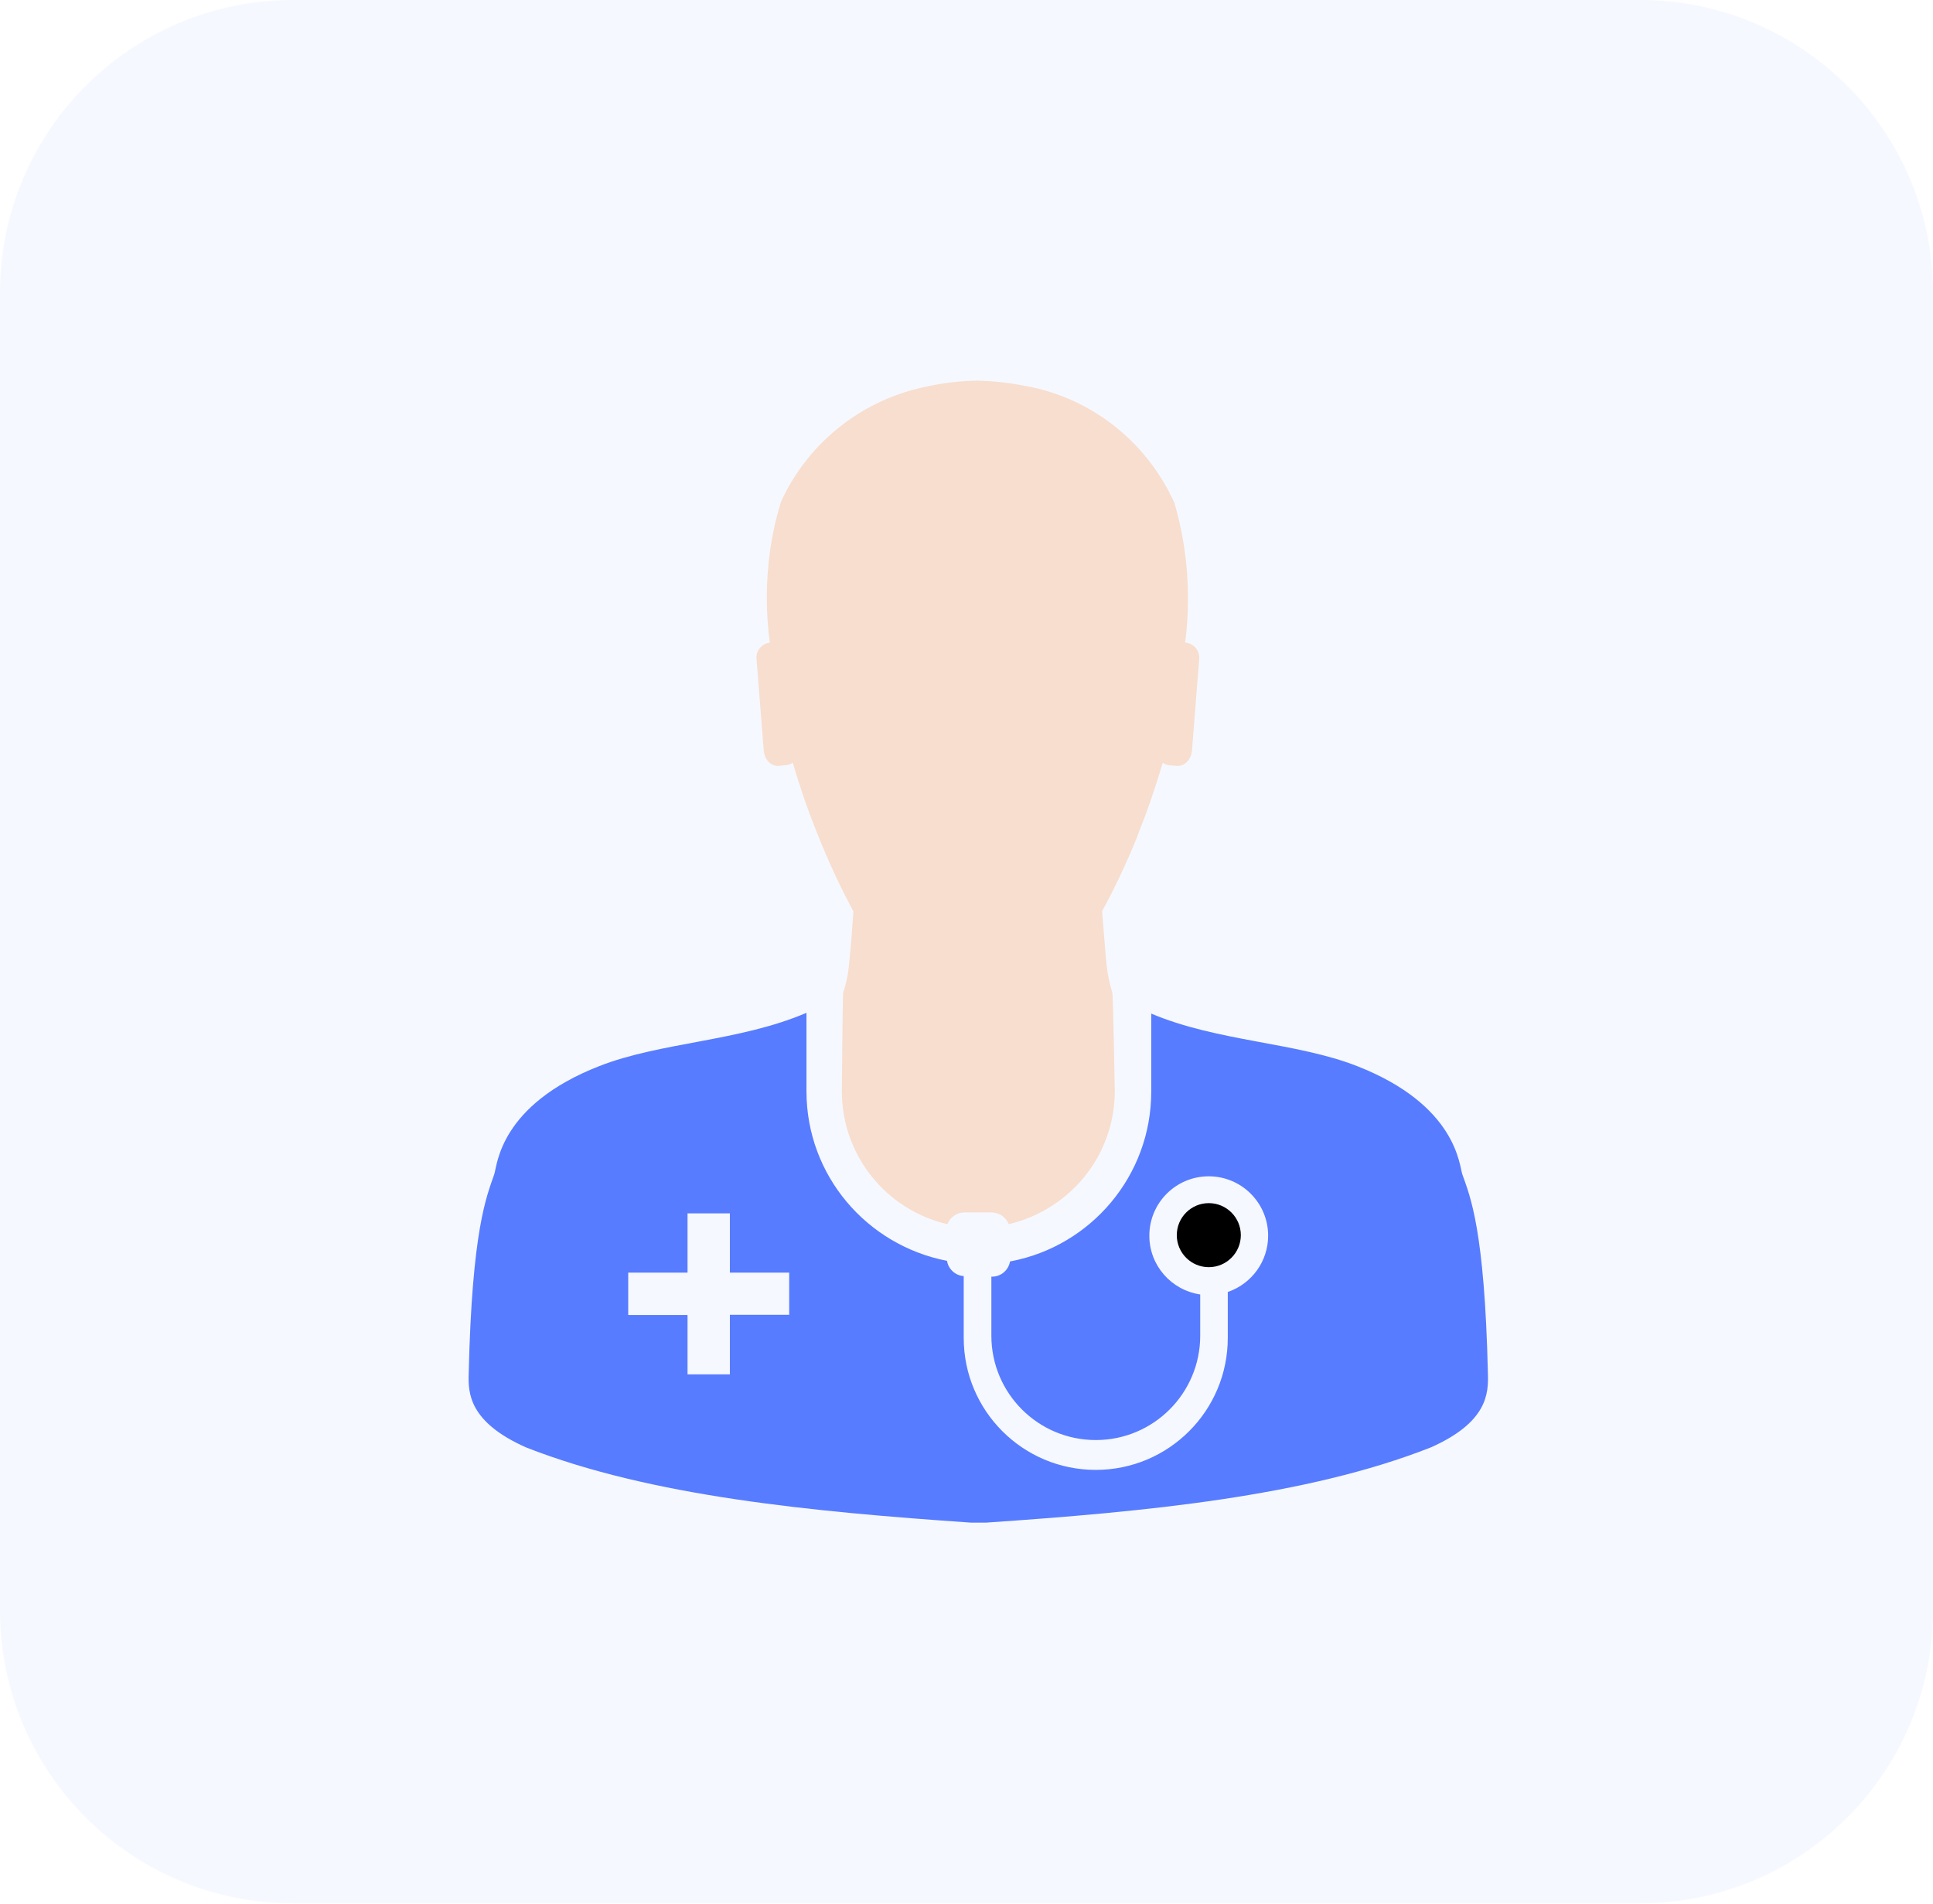
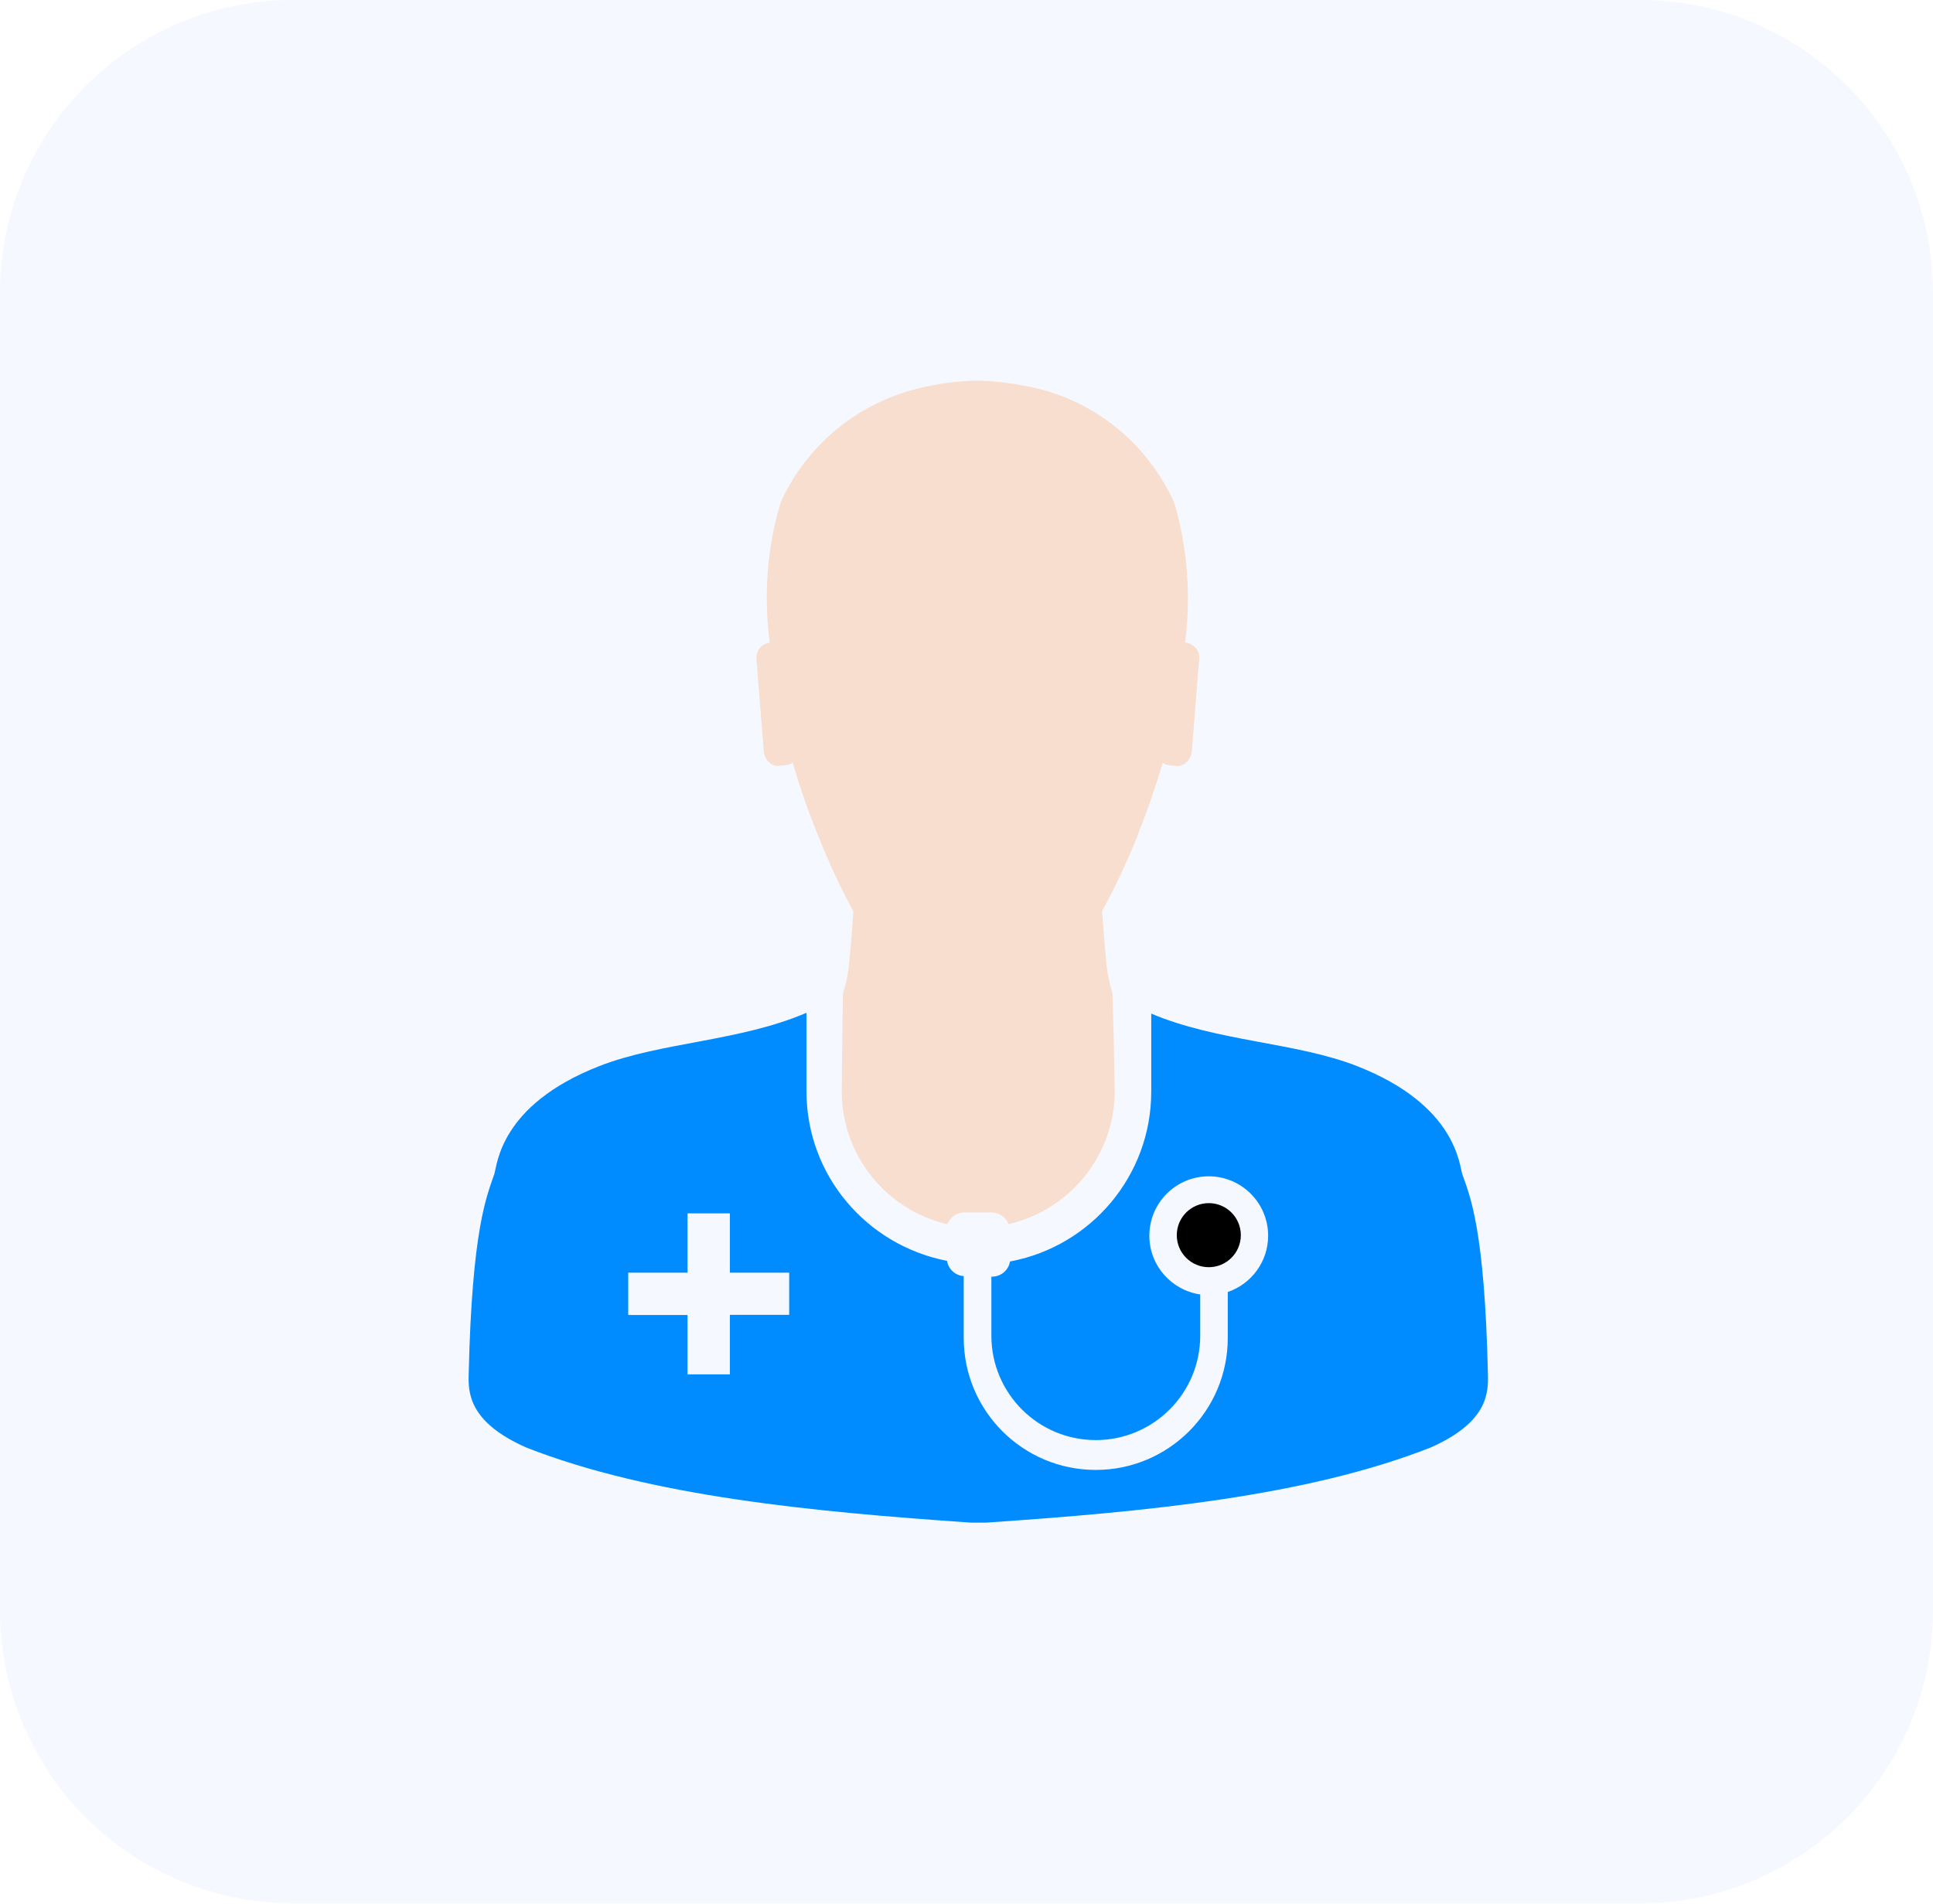
<svg xmlns="http://www.w3.org/2000/svg" width="66" height="65" viewBox="0 0 66 65" fill="none">
  <rect width="66" height="65" rx="10" fill="#F6F8FF" />
-   <path d="M26.613 26.15L26.84 26.13C26.927 26.121 27.005 26.09 27.07 26.044L27.068 26.046C27.286 26.797 27.552 27.587 27.885 28.414C28.313 29.496 28.734 30.385 29.205 31.243L29.14 31.113C29.101 31.704 29.054 32.312 28.992 32.9C28.963 33.263 28.891 33.601 28.782 33.919L28.791 33.89C28.771 33.898 28.744 37.27 28.744 37.27C28.745 39.469 30.268 41.31 32.315 41.799L32.348 41.806C32.441 41.57 32.665 41.406 32.928 41.406H33.861C34.122 41.409 34.347 41.572 34.439 41.801L34.441 41.806C36.526 41.315 38.055 39.474 38.063 37.273C38.063 37.273 38.006 33.914 37.977 33.892C37.888 33.607 37.816 33.273 37.779 32.928L37.777 32.904C37.72 32.312 37.683 31.719 37.629 31.116C38.031 30.391 38.452 29.504 38.822 28.589L38.884 28.417C39.217 27.59 39.475 26.802 39.701 26.049C39.765 26.095 39.843 26.125 39.927 26.135H39.929L40.158 26.155C40.434 26.184 40.678 25.956 40.701 25.604L40.948 22.466C40.948 22.464 40.948 22.463 40.948 22.463C40.948 22.198 40.749 21.98 40.494 21.948H40.491H40.463C40.527 21.491 40.562 20.964 40.562 20.43C40.562 19.263 40.39 18.135 40.07 17.074L40.091 17.157C39.154 15.1 37.294 13.606 35.055 13.188L35.013 13.182C34.532 13.083 33.971 13.016 33.399 13H33.385H33.365C32.782 13.011 32.221 13.076 31.678 13.192L31.737 13.182C29.459 13.611 27.603 15.104 26.676 17.113L26.659 17.157C26.356 18.132 26.182 19.253 26.182 20.413C26.182 20.955 26.22 21.488 26.293 22.008L26.286 21.948C26.028 21.977 25.828 22.193 25.828 22.456V22.468L26.075 25.605C26.098 25.966 26.345 26.184 26.611 26.155L26.613 26.15Z" fill="#F7DECE" />
-   <path d="M50.803 46.917C50.69 41.977 50.196 40.859 49.929 40.102C49.824 39.798 49.737 37.744 46.344 36.411C44.264 35.592 41.58 35.576 39.308 34.615V37.287C39.303 40.16 37.246 42.551 34.524 43.072L34.486 43.079C34.436 43.374 34.182 43.596 33.879 43.599H33.849V45.614C33.849 47.583 35.445 49.179 37.415 49.179C39.384 49.179 40.98 47.583 40.98 45.614V44.207C39.992 44.059 39.243 43.217 39.243 42.2C39.243 41.08 40.151 40.172 41.271 40.172C42.391 40.172 43.299 41.08 43.299 42.2C43.299 43.087 42.728 43.841 41.935 44.117L41.921 44.122V45.614V45.69C41.921 48.18 39.903 50.198 37.413 50.198C34.923 50.198 32.905 48.18 32.905 45.69C32.905 45.663 32.905 45.637 32.905 45.609V45.612V43.579C32.616 43.56 32.382 43.342 32.336 43.062V43.059C29.59 42.525 27.542 40.142 27.536 37.281V34.588C25.254 35.568 22.553 35.587 20.462 36.408C17.059 37.739 16.981 39.788 16.877 40.097C16.617 40.857 16.117 41.971 16.003 46.914C15.983 47.564 16.003 48.56 17.963 49.431C22.23 51.105 27.728 51.625 33.147 51.999H33.667C39.098 51.628 44.588 51.11 48.852 49.431C50.803 48.565 50.821 47.574 50.803 46.917ZM26.946 44.902H24.921V46.935H23.475V44.909H21.45V43.462H23.475V41.438H24.921V43.462H26.946V44.902Z" fill="#577CFF" />
-   <path d="M42.367 42.183C42.367 41.579 41.878 41.088 41.273 41.088C40.669 41.088 40.18 41.577 40.18 42.182C40.18 42.786 40.669 43.275 41.273 43.275C41.876 43.275 42.365 42.786 42.367 42.183Z" fill="black" />
+   <path d="M26.611 26.15L26.839 26.13C26.925 26.121 27.003 26.09 27.068 26.044L27.066 26.046C27.284 26.797 27.55 27.587 27.884 28.414C28.311 29.496 28.732 30.385 29.203 31.243L29.138 31.113C29.099 31.704 29.052 32.312 28.99 32.9C28.961 33.263 28.889 33.601 28.78 33.919L28.789 33.89C28.769 33.898 28.741 37.27 28.741 37.27C28.743 39.469 30.266 41.31 32.313 41.799L32.346 41.806C32.438 41.57 32.663 41.406 32.926 41.406H33.859C34.12 41.409 34.345 41.572 34.437 41.801L34.439 41.806C36.524 41.315 38.053 39.474 38.061 37.273C38.061 37.273 38.004 33.914 37.975 33.892C37.886 33.607 37.814 33.273 37.777 32.928L37.775 32.904C37.718 32.312 37.681 31.719 37.627 31.116C38.029 30.391 38.45 29.504 38.82 28.589L38.882 28.417C39.215 27.59 39.473 26.802 39.699 26.049C39.763 26.095 39.841 26.125 39.925 26.135H39.927L40.156 26.155C40.432 26.184 40.676 25.956 40.699 25.604L40.946 22.466C40.946 22.464 40.946 22.463 40.946 22.463C40.946 22.198 40.747 21.98 40.492 21.948H40.489H40.461C40.525 21.491 40.56 20.964 40.56 20.43C40.56 19.263 40.388 18.135 40.068 17.074L40.089 17.157C39.152 15.1 37.292 13.606 35.053 13.188L35.011 13.182C34.53 13.083 33.969 13.016 33.397 13H33.383H33.363C32.78 13.011 32.219 13.076 31.676 13.192L31.735 13.182C29.456 13.611 27.601 15.104 26.674 17.113L26.657 17.157C26.354 18.132 26.18 19.253 26.18 20.413C26.18 20.955 26.218 21.488 26.291 22.008L26.284 21.948C26.026 21.977 25.826 22.193 25.826 22.456V22.468L26.073 25.605C26.096 25.966 26.343 26.184 26.609 26.155L26.611 26.15Z" fill="#F7DECE" />
+   <path d="M50.803 46.918C50.69 41.977 50.196 40.859 49.929 40.102C49.824 39.798 49.737 37.744 46.344 36.412C44.264 35.593 41.58 35.576 39.308 34.616V37.288C39.303 40.161 37.246 42.551 34.524 43.073L34.486 43.079C34.436 43.375 34.182 43.596 33.879 43.599H33.849V45.614C33.849 47.584 35.445 49.18 37.415 49.18C39.384 49.18 40.98 47.584 40.98 45.614V44.207C39.992 44.059 39.243 43.217 39.243 42.2C39.243 41.081 40.151 40.172 41.271 40.172C42.391 40.172 43.299 41.081 43.299 42.2C43.299 43.087 42.728 43.841 41.935 44.118L41.921 44.123V45.614V45.691C41.921 48.18 39.903 50.199 37.413 50.199C34.923 50.199 32.905 48.18 32.905 45.691C32.905 45.663 32.905 45.637 32.905 45.609V45.613V43.58C32.616 43.56 32.382 43.343 32.336 43.063V43.06C29.59 42.525 27.542 40.143 27.536 37.281V34.588C25.254 35.568 22.553 35.588 20.462 36.408C17.059 37.739 16.981 39.788 16.877 40.097C16.617 40.858 16.117 41.971 16.003 46.914C15.983 47.564 16.003 48.561 17.963 49.432C22.23 51.105 27.728 51.625 33.147 51.999H33.667C39.098 51.629 44.588 51.11 48.852 49.432C50.803 48.565 50.821 47.574 50.803 46.918ZM26.946 44.903H24.921V46.935H23.475V44.909H21.45V43.463H23.475V41.438H24.921V43.463H26.946V44.903Z" fill="#008CFF" />
+   <path d="M42.367 42.184C42.367 41.579 41.878 41.088 41.273 41.088C40.669 41.088 40.18 41.578 40.18 42.182C40.18 42.787 40.669 43.276 41.273 43.276C41.876 43.276 42.365 42.787 42.367 42.184Z" fill="black" />
</svg>
